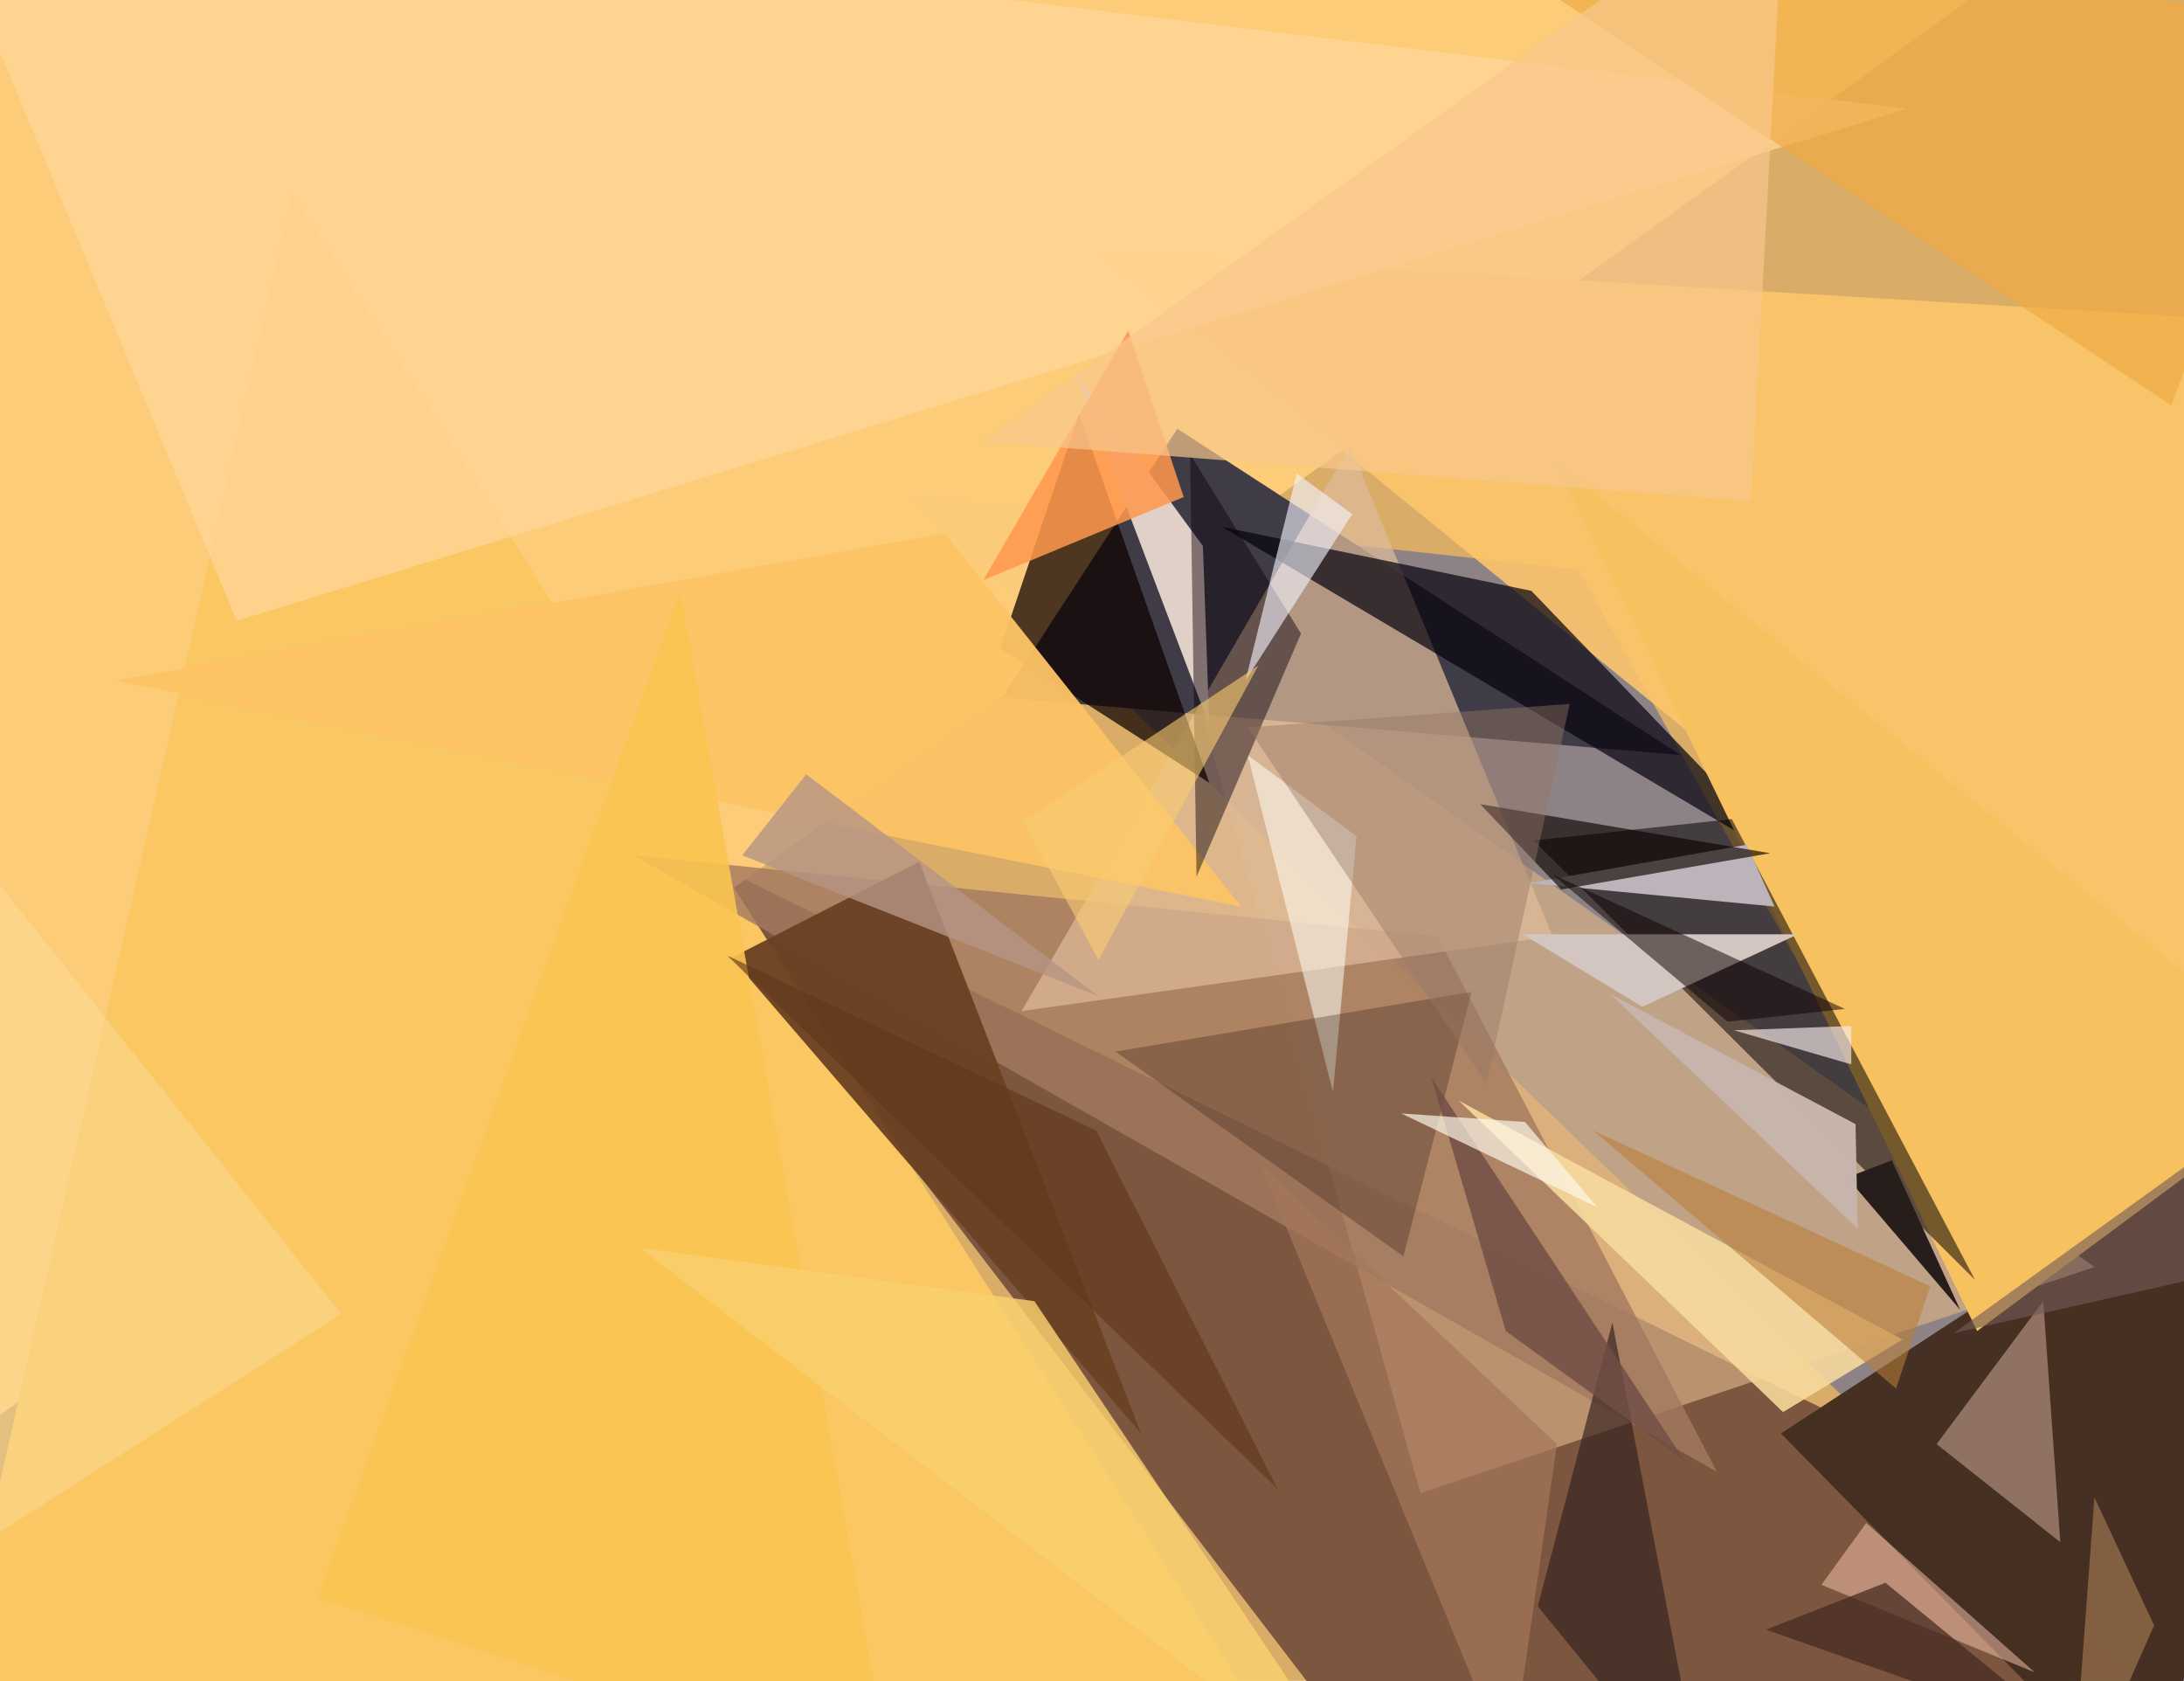
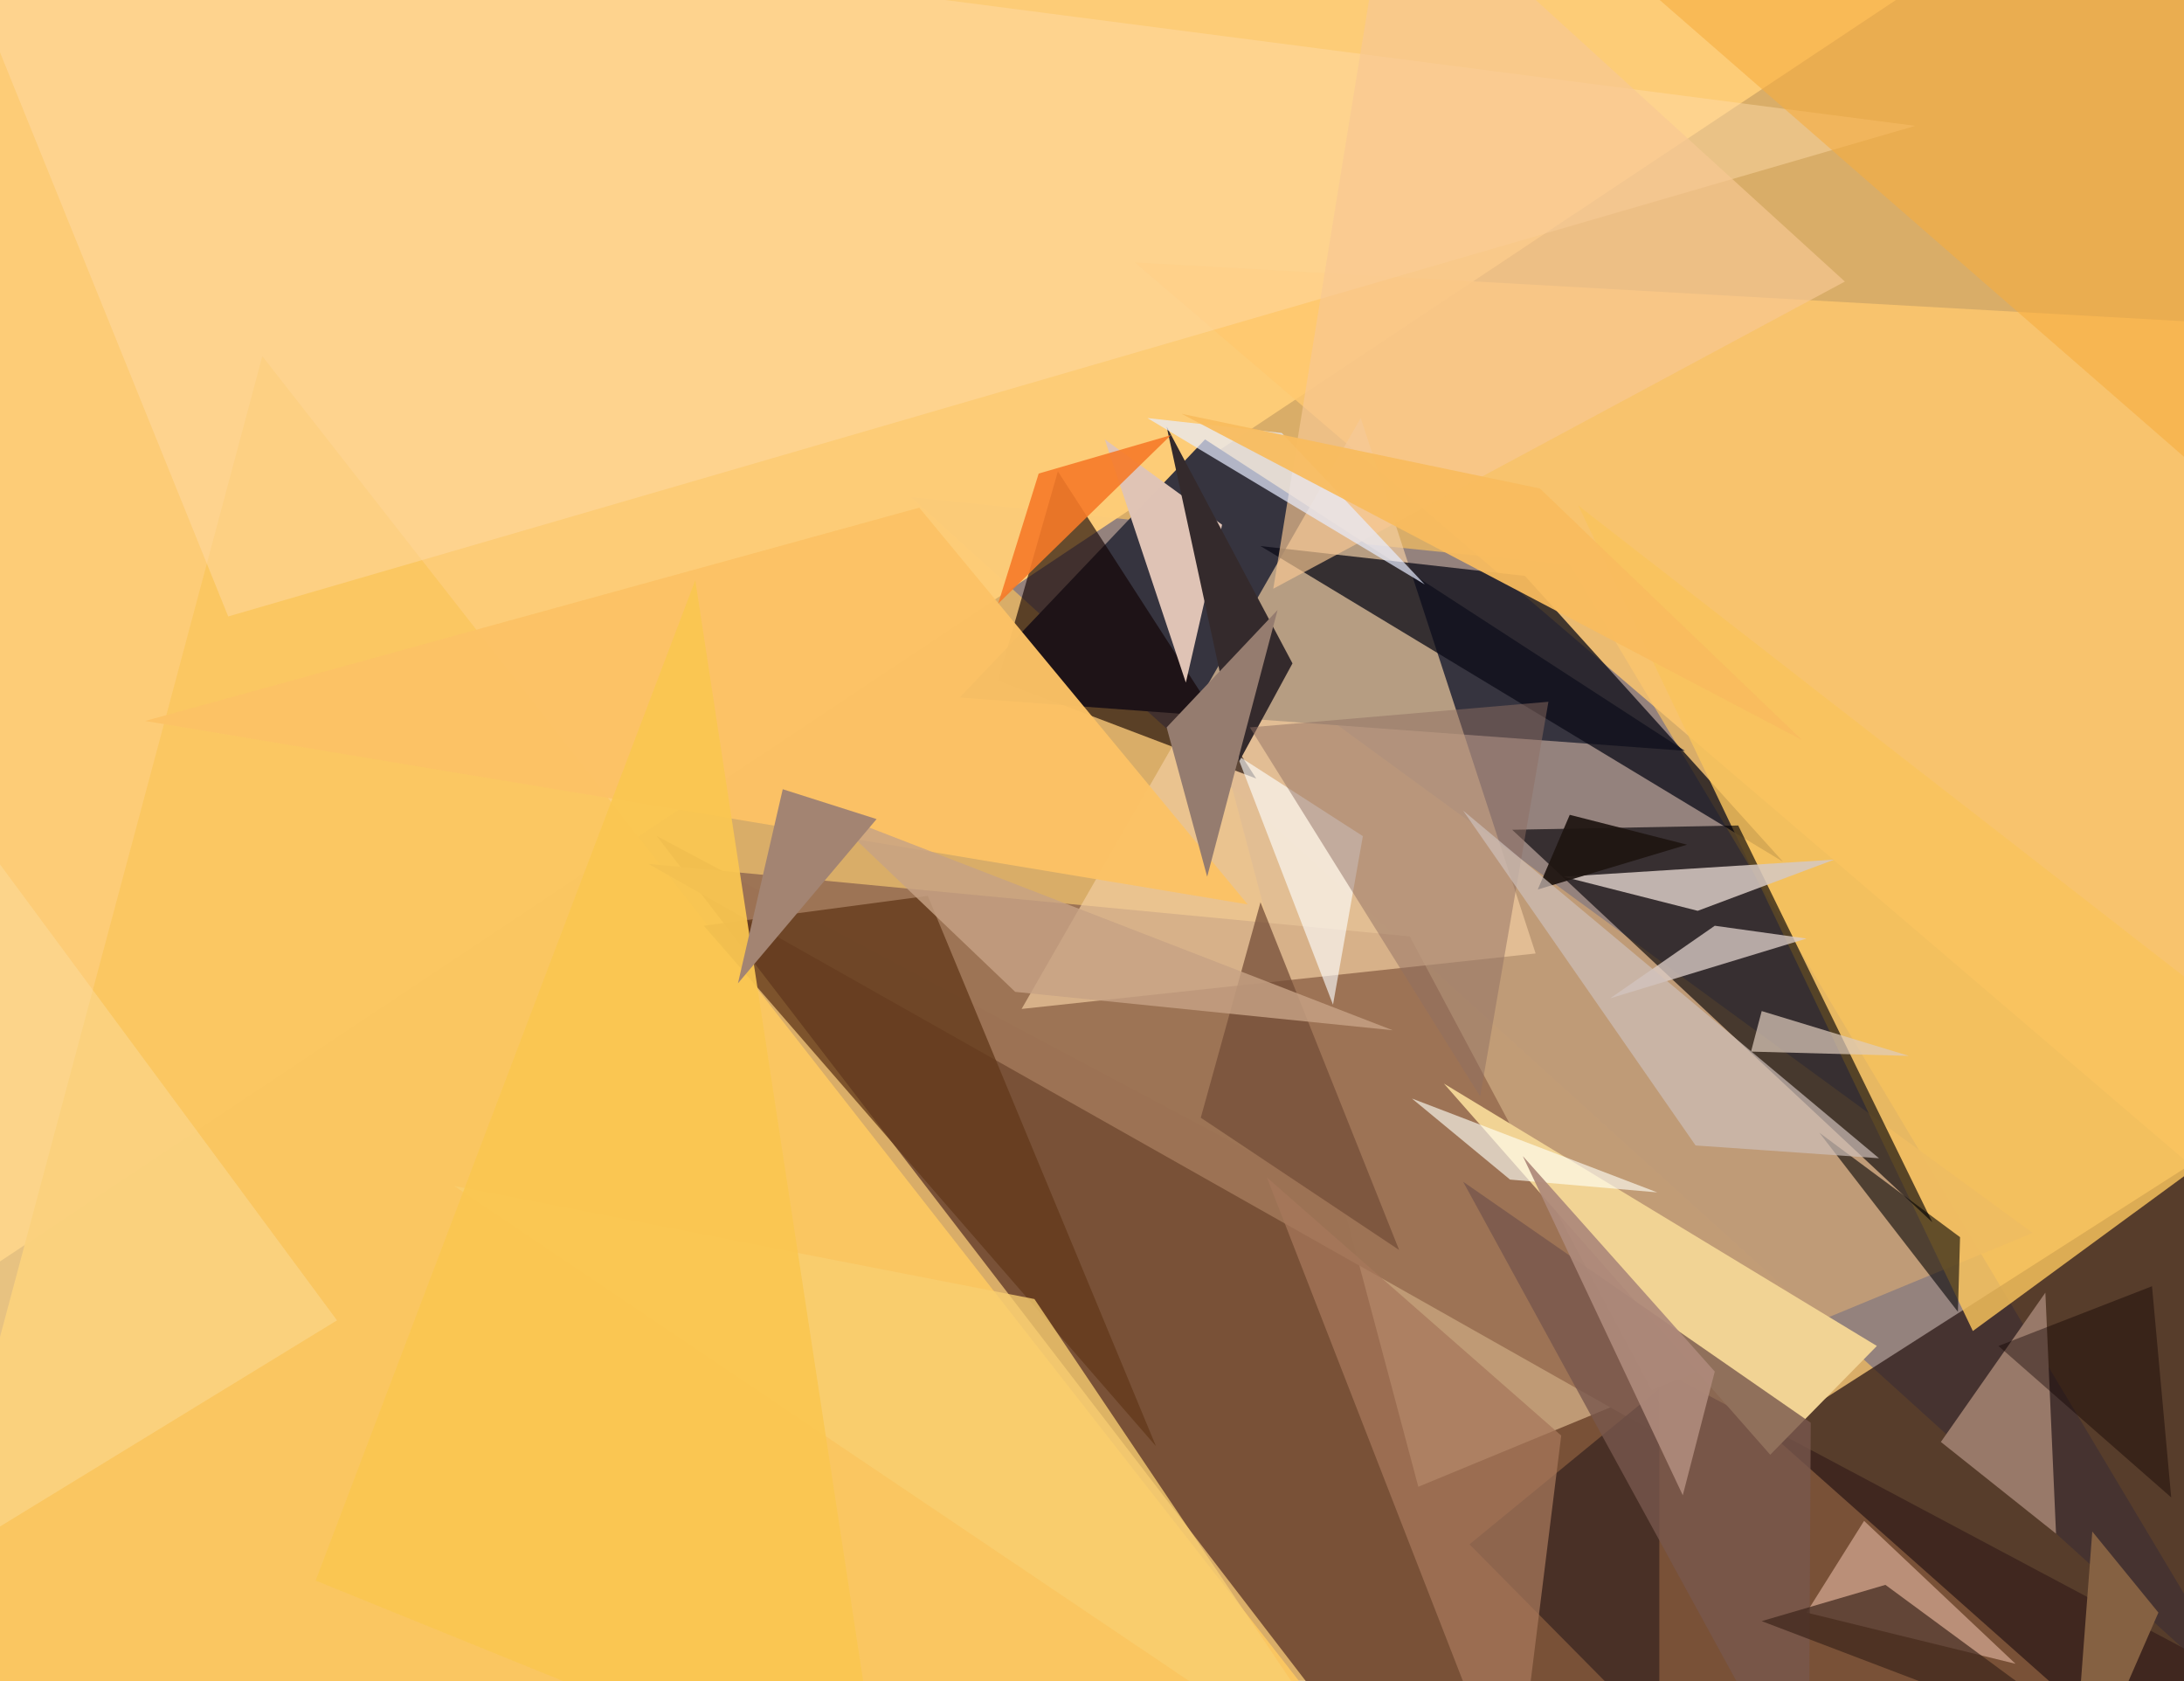
<svg xmlns="http://www.w3.org/2000/svg" width="1024" height="788" viewBox="0 0 256 197">
  <rect width="256" height="197" fill="#d9ad68" />
-   <polygon points="164.25,211.5 268.5,192 77.5,98.25" fill="#7d563f" />
-   <polygon points="107,58.25 266.5,212.5 185,66.75" fill="#3d55a6" fill-opacity="0.482" />
-   <polygon points="239.5,-6.25 -14.5,-12.5 -1.25,166.75" fill="#ffce79" fill-opacity="0.957" />
-   <polygon points="252.5,212.5 271.25,127.25 208.75,168" fill="#452e21" fill-opacity="0.98" />
-   <polygon points="151.75,207.25 -8.75,212.25 34.25,22.75" fill="#fac762" />
-   <polygon points="245.5,148.5 137.75,72.5 166.5,175" fill="#dbb387" fill-opacity="0.651" />
-   <polygon points="197,88.5 138,50.25 117.5,81.75" fill="#3f3c47" />
-   <polygon points="262.75,37.5 264.75,140.25 128.75,29.5" fill="#fcc66b" fill-opacity="0.89" />
-   <polygon points="74.25,100.25 168.5,109.75 201.25,172.5" fill="#a37a60" fill-opacity="0.808" />
-   <polygon points="182,109.75 119.75,118.5 158.25,52.25" fill="#dfbb99" fill-opacity="0.718" />
-   <polygon points="179.5,69.25 143.25,61.75 210.75,101.75" fill="#06040f" fill-opacity="0.71" />
-   <polygon points="231.75,156 271.5,126.5 182.25,54" fill="#f7c160" />
-   <polygon points="179.75,98.5 231.5,150 203,96" fill="#050002" fill-opacity="0.537" />
-   <polygon points="141.75,91.75 126.5,48.5 117.25,76" fill="#0e0200" fill-opacity="0.733" />
-   <polygon points="13.5,79.75 110.75,62.5 145.5,106.25" fill="#fcc365" fill-opacity="0.953" />
-   <polygon points="141,64 126,43.5 141.75,85" fill="#e0d0c8" />
-   <polygon points="-9,-15.5 223.5,12.75 27.75,72.75" fill="#ffd597" fill-opacity="0.769" />
-   <polygon points="171,129 223,157 209,165.5" fill="#f7db9d" fill-opacity="0.882" />
-   <polygon points="107.75,101 133.75,168 85.75,112.25" fill="#6b4123" fill-opacity="0.953" />
-   <polygon points="254.5,47.5 271.5,2.75 161.75,-14" fill="#f0ab45" fill-opacity="0.725" />
-   <polygon points="221.75,136 229.75,153.5 216.5,138" fill="#271e1b" />
-   <polygon points="208,106.25 204.75,99 179.25,103.5" fill="#bcb4ba" />
-   <polygon points="227,169.25 239.5,152.5 241.5,180.75" fill="#e1b9a6" fill-opacity="0.482" />
-   <polygon points="180.25,188.25 189,155 200,212.5" fill="#352320" fill-opacity="0.678" />
-   <polygon points="-14,188.5 40,154 -2,101.25" fill="#f9e4ae" fill-opacity="0.341" />
-   <polygon points="156.25,128 159,98 146.25,88.5" fill="#fffff6" fill-opacity="0.533" />
-   <polygon points="79.75,69.25 104.5,209 37.25,187.25" fill="#f9c550" fill-opacity="0.91" />
-   <polygon points="140.25,102.75 152.5,74.25 139.5,53.25" fill="#0d020c" fill-opacity="0.455" />
-   <polygon points="138.75,58.25 115.25,68 132.25,38.75" fill="#ff974d" fill-opacity="0.859" />
-   <polygon points="147.75,136.5 182.5,169.25 177,207.5" fill="#a57759" fill-opacity="0.718" />
-   <polygon points="192.5,118 210.75,109.5 178.5,109.5" fill="#d3c6c0" />
-   <polygon points="172.5,116.25 164.5,147.25 130.75,123.25" fill="#2b160e" fill-opacity="0.29" />
-   <polygon points="152,55.5 146,79.75 158.5,60.25" fill="#f2f1fc" fill-opacity="0.62" />
-   <polygon points="120,96.25 128.75,112.5 147.5,78" fill="#facb71" fill-opacity="0.6" />
-   <polygon points="209.25,-15.5 115.25,51.75 205.25,58.75" fill="#f7c78c" fill-opacity="0.686" />
-   <polygon points="217.5,131.75 188.75,116.5 217.75,144" fill="#c7b5ab" fill-opacity="0.988" />
-   <polygon points="183,104.25 207.5,100 173.5,94.25" fill="#0d0400" fill-opacity="0.651" />
-   <polygon points="75,146.25 161.5,212.5 121.25,152.5" fill="#f9d06f" fill-opacity="0.816" />
-   <polygon points="216.25,118.25 182,102.5 202.5,119.75" fill="#0e0000" fill-opacity="0.514" />
-   <polygon points="174.25,127 146.25,85.25 184,82.5" fill="#987665" fill-opacity="0.431" />
-   <polygon points="238.5,196 218.75,178.5 213.5,185.75" fill="#ffcbb3" fill-opacity="0.49" />
-   <polygon points="167.75,126.25 176.5,156 197.5,171.25" fill="#704e46" fill-opacity="0.824" />
-   <polygon points="226.25,150.75 222.25,162.75 186.75,132.5" fill="#b87d38" fill-opacity="0.569" />
-   <polygon points="217,120.25 217,124.75 203.25,120.75" fill="#f9edec" fill-opacity="0.647" />
-   <polygon points="149.75,174.5 128.5,132.5 85.25,112" fill="#5f3619" fill-opacity="0.612" />
-   <polygon points="252.5,190.5 242.75,212.5 245.5,175.5" fill="#9f754f" fill-opacity="0.686" />
-   <polygon points="87,100.25 94.5,90.75 128.75,116.75" fill="#b59584" fill-opacity="0.808" />
-   <polygon points="221,185.5 207,191 243.25,203.75" fill="#442b21" fill-opacity="0.733" />
-   <polygon points="259,149.5 229,156.25 258.5,135" fill="#725b57" fill-opacity="0.612" />
-   <polygon points="164.25,130.5 187.25,141.5 178.75,131.5" fill="#fdf8eb" fill-opacity="0.682" />
+   <polygon points="164.75,212.25 265.5,198.25 77,98" fill="#795137" />
+   <polygon points="106.75,58.25 264.5,201 184,66.25" fill="#32469a" fill-opacity="0.408" />
+   <polygon points="228.25,-4 -1.75,-15.5 -7,152.5" fill="#fecd78" fill-opacity="0.976" />
+   <polygon points="256.5,211.5 269.25,128.5 207.5,168" fill="#2f1b18" fill-opacity="0.761" />
+   <polygon points="152.25,197 -11.25,198.75 30.75,41.75" fill="#fbc761" fill-opacity="0.976" />
+   <polygon points="238.25,144.5 139,72 166.25,174.25" fill="#c09c77" fill-opacity="0.976" />
+   <polygon points="197.5,88 141.25,51.5 112.5,81.75" fill="#36343f" />
+   <polygon points="266.75,38.25 270.75,148.5 133,30.75" fill="#ffc86f" fill-opacity="0.816" />
+   <polygon points="76,101.25 165.25,109.75 197.25,169.75" fill="#9c7355" fill-opacity="0.984" />
+   <polygon points="180,111.75 119.75,118.25 159.5,49" fill="#f2cda2" fill-opacity="0.682" />
+   <polygon points="178.75,67.5 147.75,64 209,101" fill="#0d0c18" fill-opacity="0.761" />
+   <polygon points="231.25,156 271.5,126.5 185,59.25" fill="#f9c35d" fill-opacity="0.824" />
+   <polygon points="177.25,97.25 226.5,143.25 203.75,96.75" fill="#030005" fill-opacity="0.635" />
+   <polygon points="147.25,91.25 124,55.25 117,79.75" fill="#100100" fill-opacity="0.631" />
+   <polygon points="17,84.5 107.75,59.5 146.25,106" fill="#fcc366" fill-opacity="0.965" />
+   <polygon points="143.25,61.5 129.5,51.5 139,80" fill="#e0c4b6" fill-opacity="0.996" />
+   <polygon points="-8.75,-15.5 224.5,14.75 26.75,72.25" fill="#ffdcac" fill-opacity="0.451" />
+   <polygon points="169.25,127 220,157.75 207.5,170.5" fill="#f1d394" />
+   <polygon points="108.75,105 135.5,169.5 82.5,108.5" fill="#62391a" fill-opacity="0.773" />
+   <polygon points="258.25,55.5 271.5,3 176.75,-15.5" fill="#f7ac3e" fill-opacity="0.58" />
+   <polygon points="199,106.75 215,100.75 183.25,102.75" fill="#d5c7c0" fill-opacity="0.867" />
+   <polygon points="241,179.75 239.75,151.5 227.5,169" fill="#997969" fill-opacity="0.988" />
+   <polygon points="-11.5,85.75 39.5,154.75 -12,186.25" fill="#fae0a5" fill-opacity="0.42" />
+   <polygon points="161.25,211.75 121.25,152.25 53.25,139" fill="#f8cf71" fill-opacity="0.784" />
+   <polygon points="213.25,132.75 229.75,145 229.5,153.75" fill="#000003" fill-opacity="0.584" />
+   <polygon points="172.25,181 194.5,162.75 194.5,203.5" fill="#432c24" fill-opacity="0.886" />
+   <polygon points="37,185.25 103.5,212.25 81.5,68" fill="#f9c651" fill-opacity="0.937" />
+   <polygon points="159.75,98 145,88.5 156.25,117.75" fill="#fdffff" fill-opacity="0.616" />
+   <polygon points="145.25,89.25 136.75,50 151.5,77.75" fill="#342a2c" />
+   <polygon points="148.5,138 183,168.25 177.5,212.5" fill="#a7785b" fill-opacity="0.737" />
+   <polygon points="216.25,33 149.25,69 163,-15.5" fill="#f7c893" fill-opacity="0.667" />
+   <polygon points="211.75,110 188.75,117 201,108.5" fill="#dccdc8" fill-opacity="0.769" />
+   <polygon points="121.75,55.5 117,70.75 137.25,51" fill="#f67a29" fill-opacity="0.898" />
+   <polygon points="181.5,82.25 173.5,128.5 146.5,85.25" fill="#906f62" fill-opacity="0.49" />
+   <polygon points="180.25,104.25 197.75,99 184,95.5" fill="#1f1612" fill-opacity="0.937" />
+   <polygon points="220.25,135.75 198.75,134.25 171.5,95" fill="#cebfba" fill-opacity="0.694" />
+   <polygon points="147.75,105.75 140.75,131 164,146.5" fill="#744e38" fill-opacity="0.749" />
+   <polygon points="96.75,95 163.25,120.75 119,116.25" fill="#c6a285" fill-opacity="0.816" />
+   <polygon points="254.5,175.5 234.25,157.75 252.25,150.75" fill="#100200" fill-opacity="0.412" />
+   <polygon points="236.25,195 218.5,178.25 211.75,189" fill="#facab6" fill-opacity="0.51" />
+   <polygon points="206.5,118.5 223.75,123.75 205.25,123.25" fill="#ddcbbb" fill-opacity="0.714" />
+   <polygon points="150.25,50.75 134.5,49 167,68.5" fill="#e6ecff" fill-opacity="0.702" />
+   <polygon points="171.5,138.5 212,212.5 212.25,166.75" fill="#78574d" fill-opacity="0.796" />
+   <polygon points="194.25,139.75 165.5,128.75 177,138.25" fill="#fffff6" fill-opacity="0.627" />
+   <polygon points="245.25,179.5 253,189 242.75,212.5" fill="#856142" />
+   <polygon points="149.75,71.5 136.75,85.25 141.5,102.75" fill="#957c6f" />
+   <polygon points="91.75,92.5 86.5,115.25 102.75,96" fill="#a38472" />
+   <polygon points="180.5,57.25 211.25,86.75 138.5,48.5" fill="#f8bc5e" fill-opacity="0.937" />
+   <polygon points="206.5,190 248.5,206 221,185.75" fill="#3b241a" fill-opacity="0.694" />
+   <polygon points="197.25,175.25 178.5,135.5 201,160.75" fill="#ad897a" fill-opacity="0.933" />
</svg>
